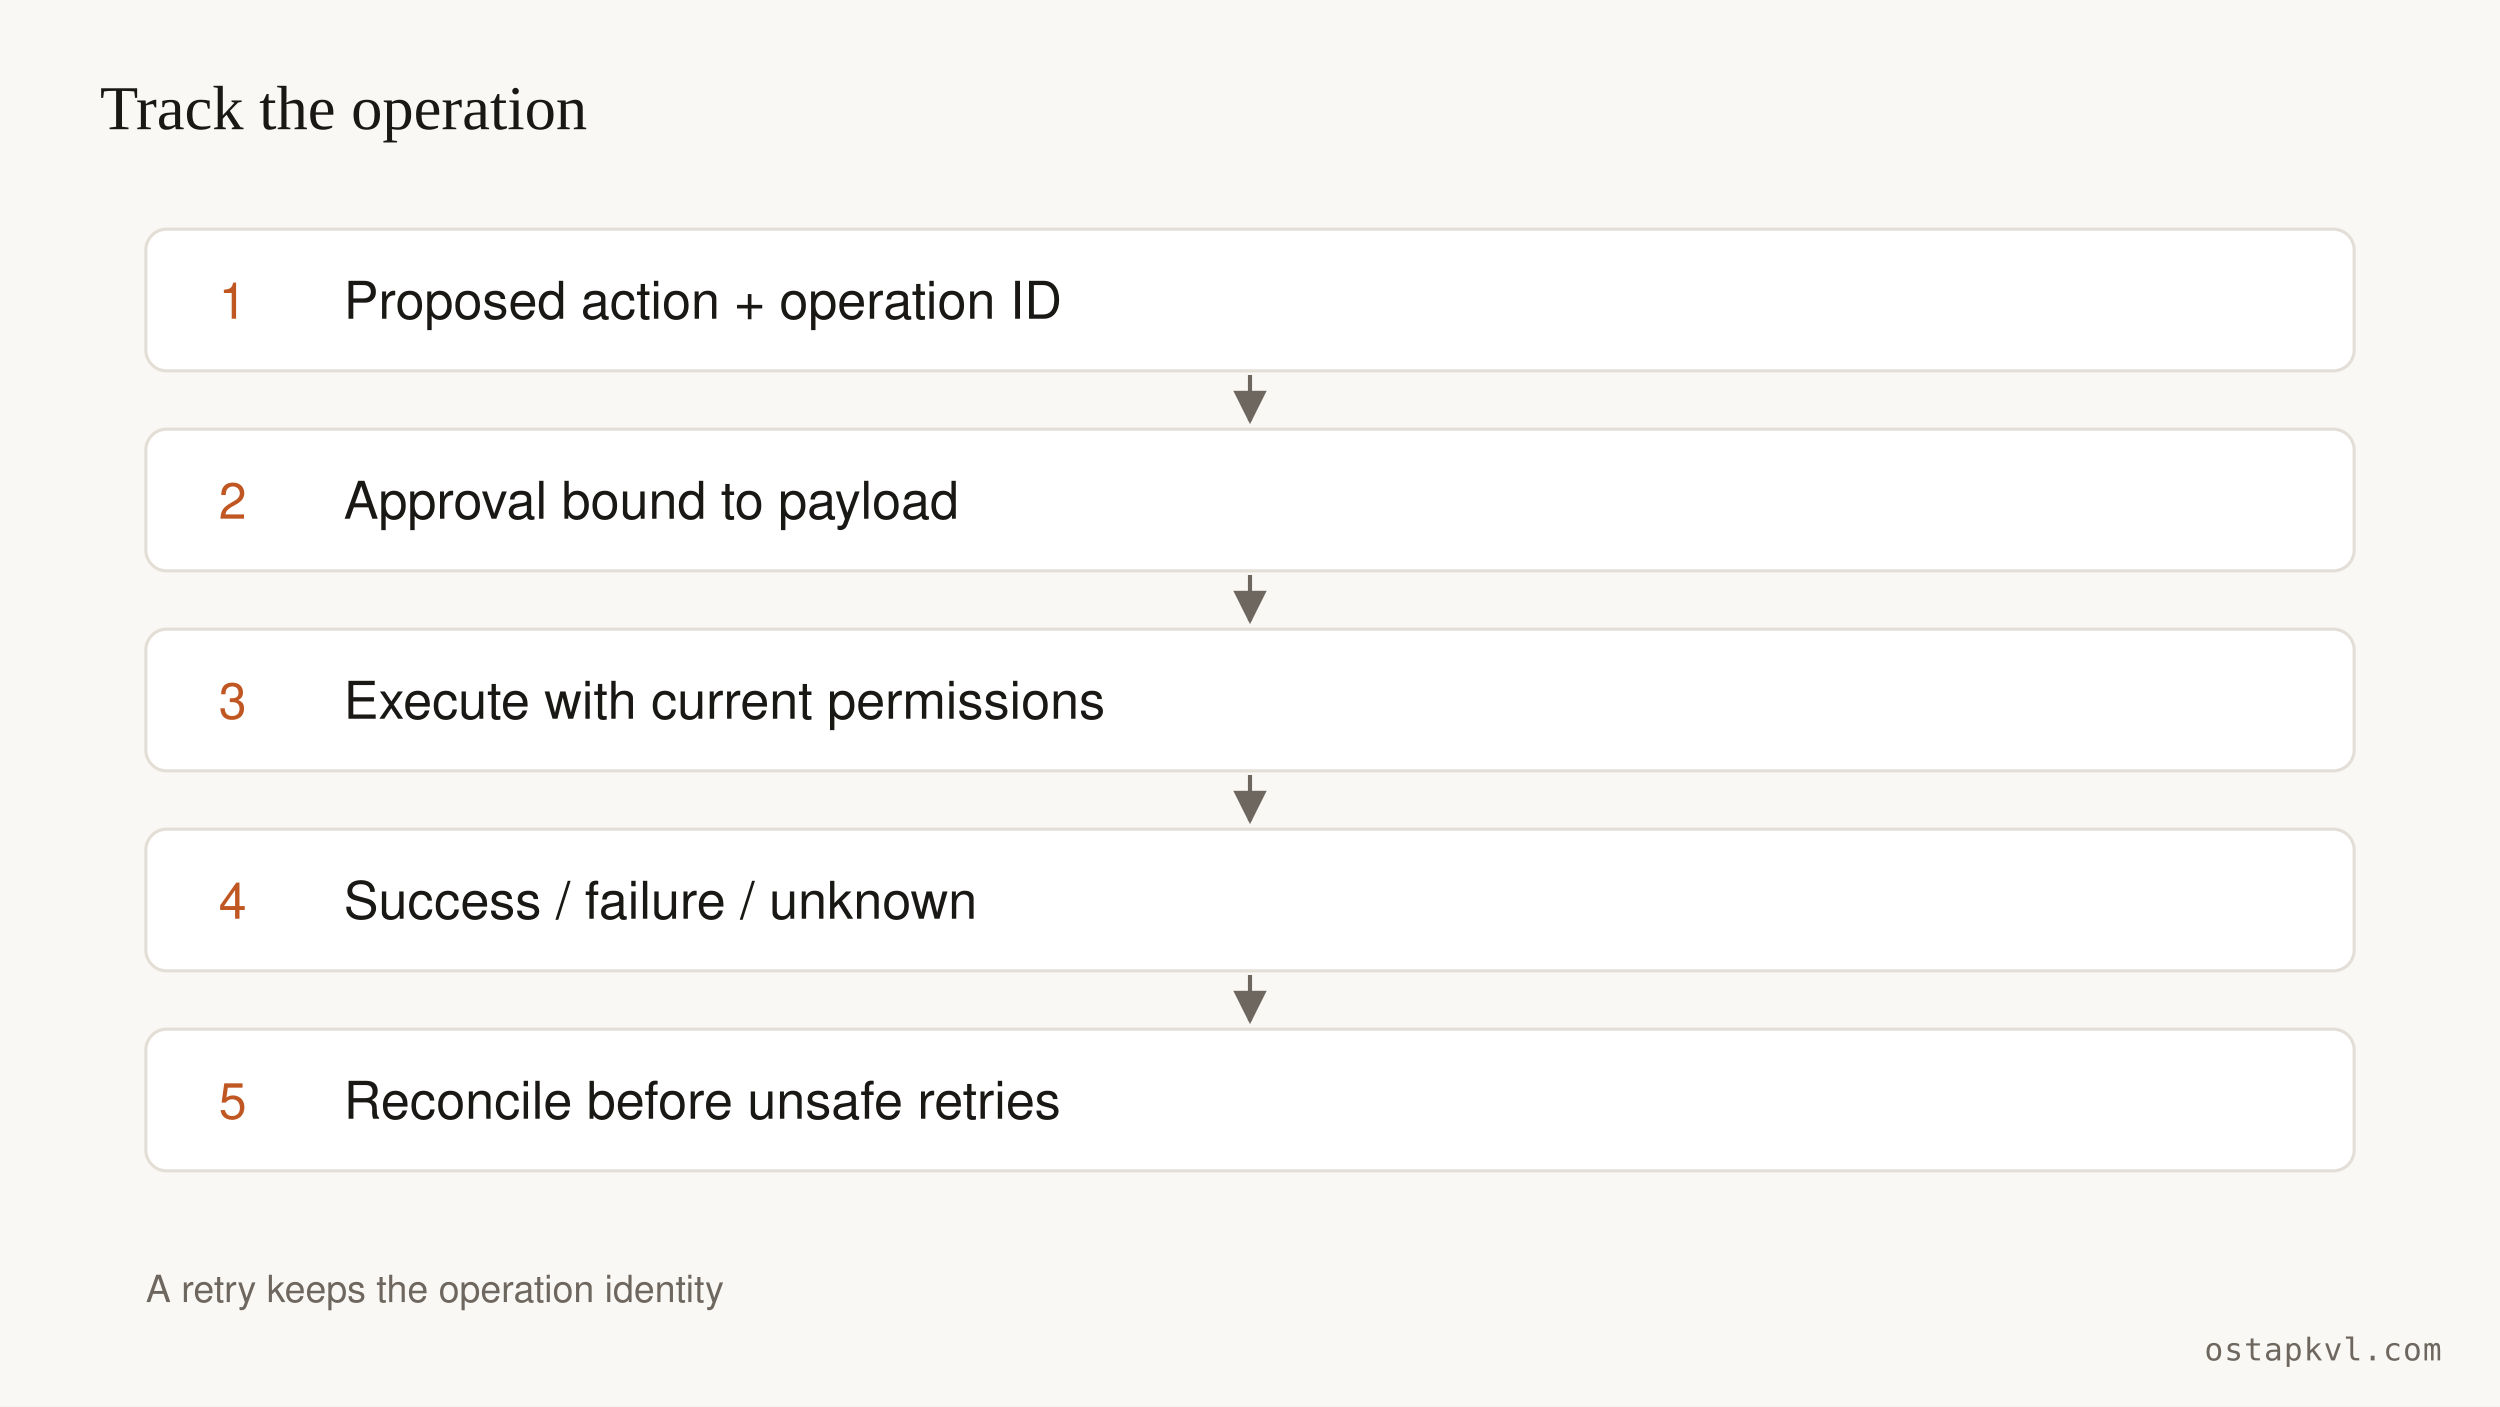
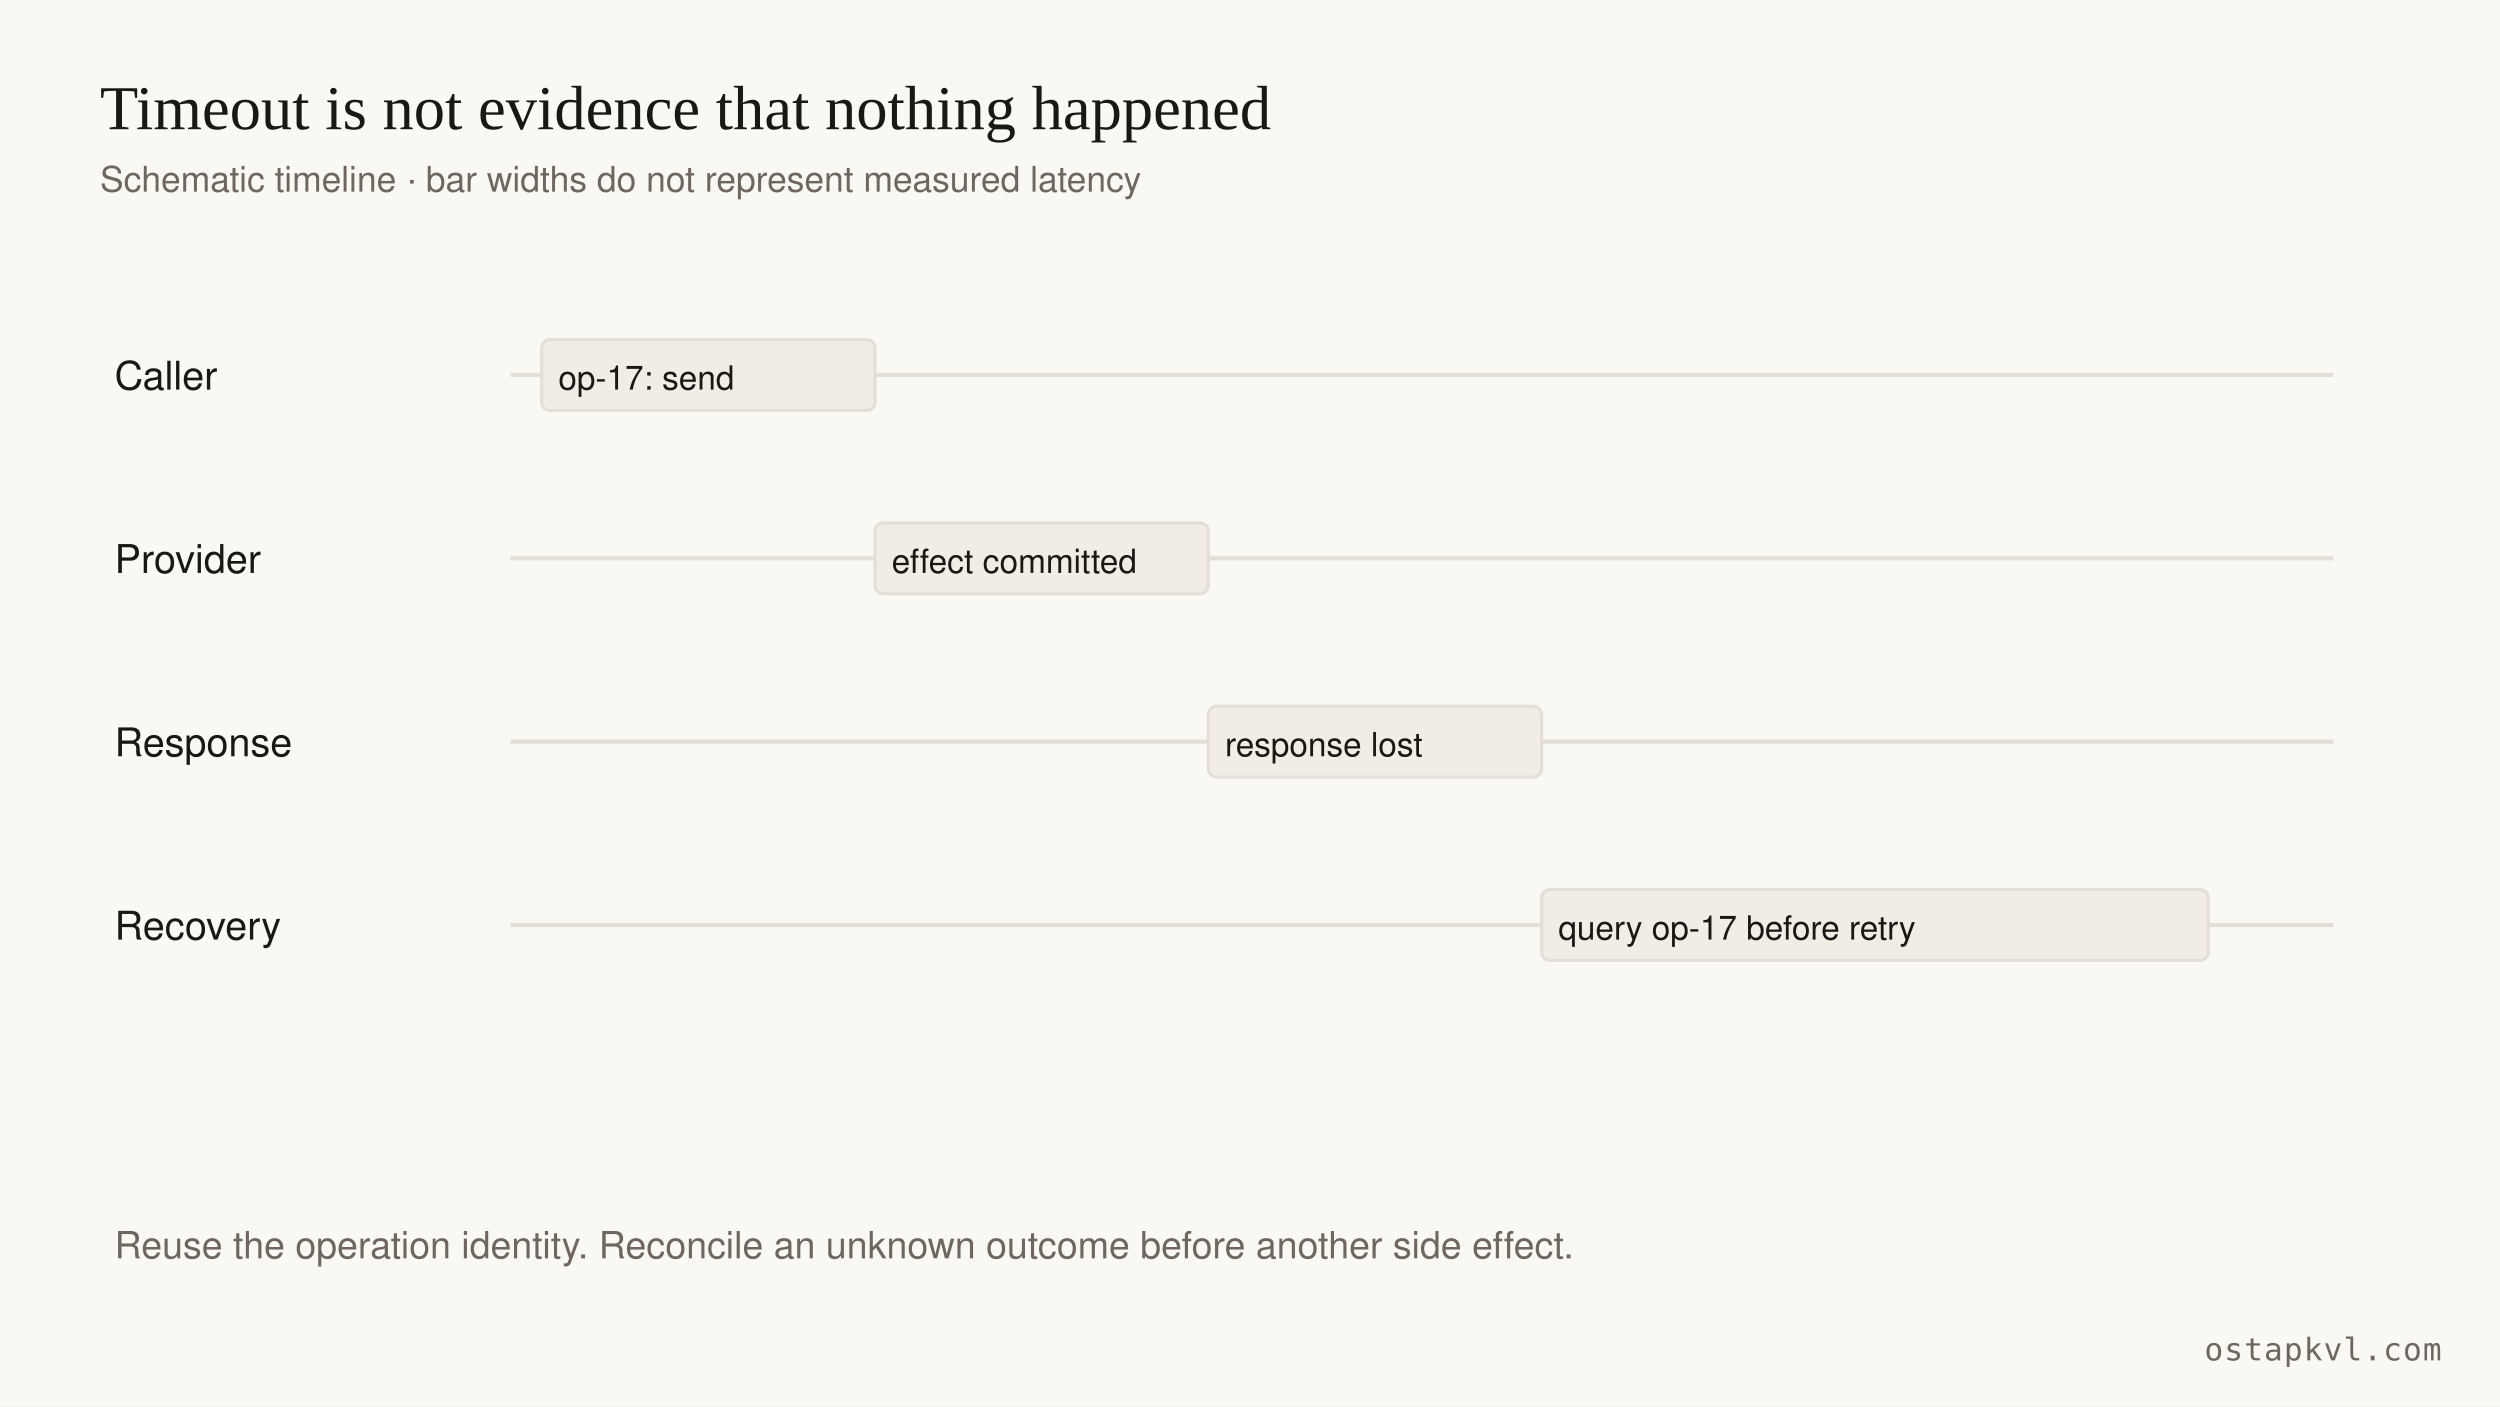
- <svg xmlns="http://www.w3.org/2000/svg" width="1200" height="675" viewBox="0 0 1200 675" role="img" aria-label="Track the operation">
+ <svg xmlns="http://www.w3.org/2000/svg" width="1200" height="675" viewBox="0 0 1200 675" role="img" aria-label="Timeout is not evidence that nothing happened">
  <defs>
    <marker id="arr" viewBox="0 0 10 10" refX="9" refY="5" markerWidth="8" markerHeight="8" orient="auto-start-reverse">
      <path d="M0,0 L10,5 L0,10 z" fill="#6E675F" />
    </marker>
    <marker id="arrA" viewBox="0 0 10 10" refX="9" refY="5" markerWidth="8" markerHeight="8" orient="auto-start-reverse">
      <path d="M0,0 L10,5 L0,10 z" fill="#C05621" />
    </marker>
  </defs>
  <rect width="100%" height="100%" fill="#FAF8F4" />
-   <text x="48" y="62" font-family="Georgia, 'Times New Roman', serif" font-size="30" fill="#1A1815">Track the operation</text>
-   <rect x="70" y="110" width="1060" height="68" rx="10" fill="#fff" stroke="#E3DED6" stroke-width="1.5" />
-   <text x="105" y="153" font-family="'Helvetica Neue', Helvetica, Arial, sans-serif" font-size="24" fill="#C05621">1</text>
-   <text x="165" y="153" font-family="'Helvetica Neue', Helvetica, Arial, sans-serif" font-size="25" fill="#1A1815">Proposed action + operation ID</text>
-   <line x1="600" y1="180" x2="600" y2="202" stroke="#6E675F" stroke-width="2" marker-end="url(#arr)" />
-   <rect x="70" y="206" width="1060" height="68" rx="10" fill="#fff" stroke="#E3DED6" stroke-width="1.5" />
-   <text x="105" y="249" font-family="'Helvetica Neue', Helvetica, Arial, sans-serif" font-size="24" fill="#C05621">2</text>
-   <text x="165" y="249" font-family="'Helvetica Neue', Helvetica, Arial, sans-serif" font-size="25" fill="#1A1815">Approval bound to payload</text>
-   <line x1="600" y1="276" x2="600" y2="298" stroke="#6E675F" stroke-width="2" marker-end="url(#arr)" />
-   <rect x="70" y="302" width="1060" height="68" rx="10" fill="#fff" stroke="#E3DED6" stroke-width="1.5" />
-   <text x="105" y="345" font-family="'Helvetica Neue', Helvetica, Arial, sans-serif" font-size="24" fill="#C05621">3</text>
-   <text x="165" y="345" font-family="'Helvetica Neue', Helvetica, Arial, sans-serif" font-size="25" fill="#1A1815">Execute with current permissions</text>
-   <line x1="600" y1="372" x2="600" y2="394" stroke="#6E675F" stroke-width="2" marker-end="url(#arr)" />
-   <rect x="70" y="398" width="1060" height="68" rx="10" fill="#fff" stroke="#E3DED6" stroke-width="1.5" />
-   <text x="105" y="441" font-family="'Helvetica Neue', Helvetica, Arial, sans-serif" font-size="24" fill="#C05621">4</text>
-   <text x="165" y="441" font-family="'Helvetica Neue', Helvetica, Arial, sans-serif" font-size="25" fill="#1A1815">Success / failure / unknown</text>
-   <line x1="600" y1="468" x2="600" y2="490" stroke="#6E675F" stroke-width="2" marker-end="url(#arr)" />
-   <rect x="70" y="494" width="1060" height="68" rx="10" fill="#fff" stroke="#E3DED6" stroke-width="1.5" />
-   <text x="105" y="537" font-family="'Helvetica Neue', Helvetica, Arial, sans-serif" font-size="24" fill="#C05621">5</text>
-   <text x="165" y="537" font-family="'Helvetica Neue', Helvetica, Arial, sans-serif" font-size="25" fill="#1A1815">Reconcile before unsafe retries</text>
-   <text x="70" y="625" font-family="'Helvetica Neue', Helvetica, Arial, sans-serif" font-size="18" fill="#6E675F">A retry keeps the operation identity</text>
+   <text x="48" y="62" font-family="Georgia, 'Times New Roman', serif" font-size="30" fill="#1A1815">Timeout is not evidence that nothing happened</text>
+   <text x="48" y="92" font-family="'Helvetica Neue', Helvetica, Arial, sans-serif" font-size="17" fill="#6E675F">Schematic timeline · bar widths do not represent measured latency</text>
+   <text x="55" y="187" font-family="'Helvetica Neue', Helvetica, Arial, sans-serif" font-size="19" fill="#1A1815">Caller</text>
+   <path d="M245 180L1120 180" stroke="#E3DED6" fill="none" stroke-width="2" />
+   <text x="55" y="275" font-family="'Helvetica Neue', Helvetica, Arial, sans-serif" font-size="19" fill="#1A1815">Provider</text>
+   <path d="M245 268L1120 268" stroke="#E3DED6" fill="none" stroke-width="2" />
+   <text x="55" y="363" font-family="'Helvetica Neue', Helvetica, Arial, sans-serif" font-size="19" fill="#1A1815">Response</text>
+   <path d="M245 356L1120 356" stroke="#E3DED6" fill="none" stroke-width="2" />
+   <text x="55" y="451" font-family="'Helvetica Neue', Helvetica, Arial, sans-serif" font-size="19" fill="#1A1815">Recovery</text>
+   <path d="M245 444L1120 444" stroke="#E3DED6" fill="none" stroke-width="2" />
+   <rect x="260" y="163" width="160" height="34" rx="4" fill="#F1ECE4" stroke="#E3DED6" stroke-width="1.5" />
+   <text x="268" y="187" font-family="'Helvetica Neue', Helvetica, Arial, sans-serif" font-size="16" fill="#1A1815">op-17: send</text>
+   <rect x="420" y="251" width="160" height="34" rx="4" fill="#F1ECE4" stroke="#E3DED6" stroke-width="1.5" />
+   <text x="428" y="275" font-family="'Helvetica Neue', Helvetica, Arial, sans-serif" font-size="16" fill="#1A1815">effect committed</text>
+   <rect x="580" y="339" width="160" height="34" rx="4" fill="#F1ECE4" stroke="#E3DED6" stroke-width="1.5" />
+   <text x="588" y="363" font-family="'Helvetica Neue', Helvetica, Arial, sans-serif" font-size="16" fill="#1A1815">response lost</text>
+   <rect x="740" y="427" width="320" height="34" rx="4" fill="#F1ECE4" stroke="#E3DED6" stroke-width="1.5" />
+   <text x="748" y="451" font-family="'Helvetica Neue', Helvetica, Arial, sans-serif" font-size="16" fill="#1A1815">query op-17 before retry</text>
+   <text x="55" y="604" font-family="'Helvetica Neue', Helvetica, Arial, sans-serif" font-size="18" fill="#6E675F">Reuse the operation identity. Reconcile an unknown outcome before another side effect.</text>
  <text x="1172" y="653" font-family="Menlo, Consolas, monospace" font-size="15" fill="#6E675F" text-anchor="end" letter-spacing="0.5">ostapkvl.com</text>
</svg>
